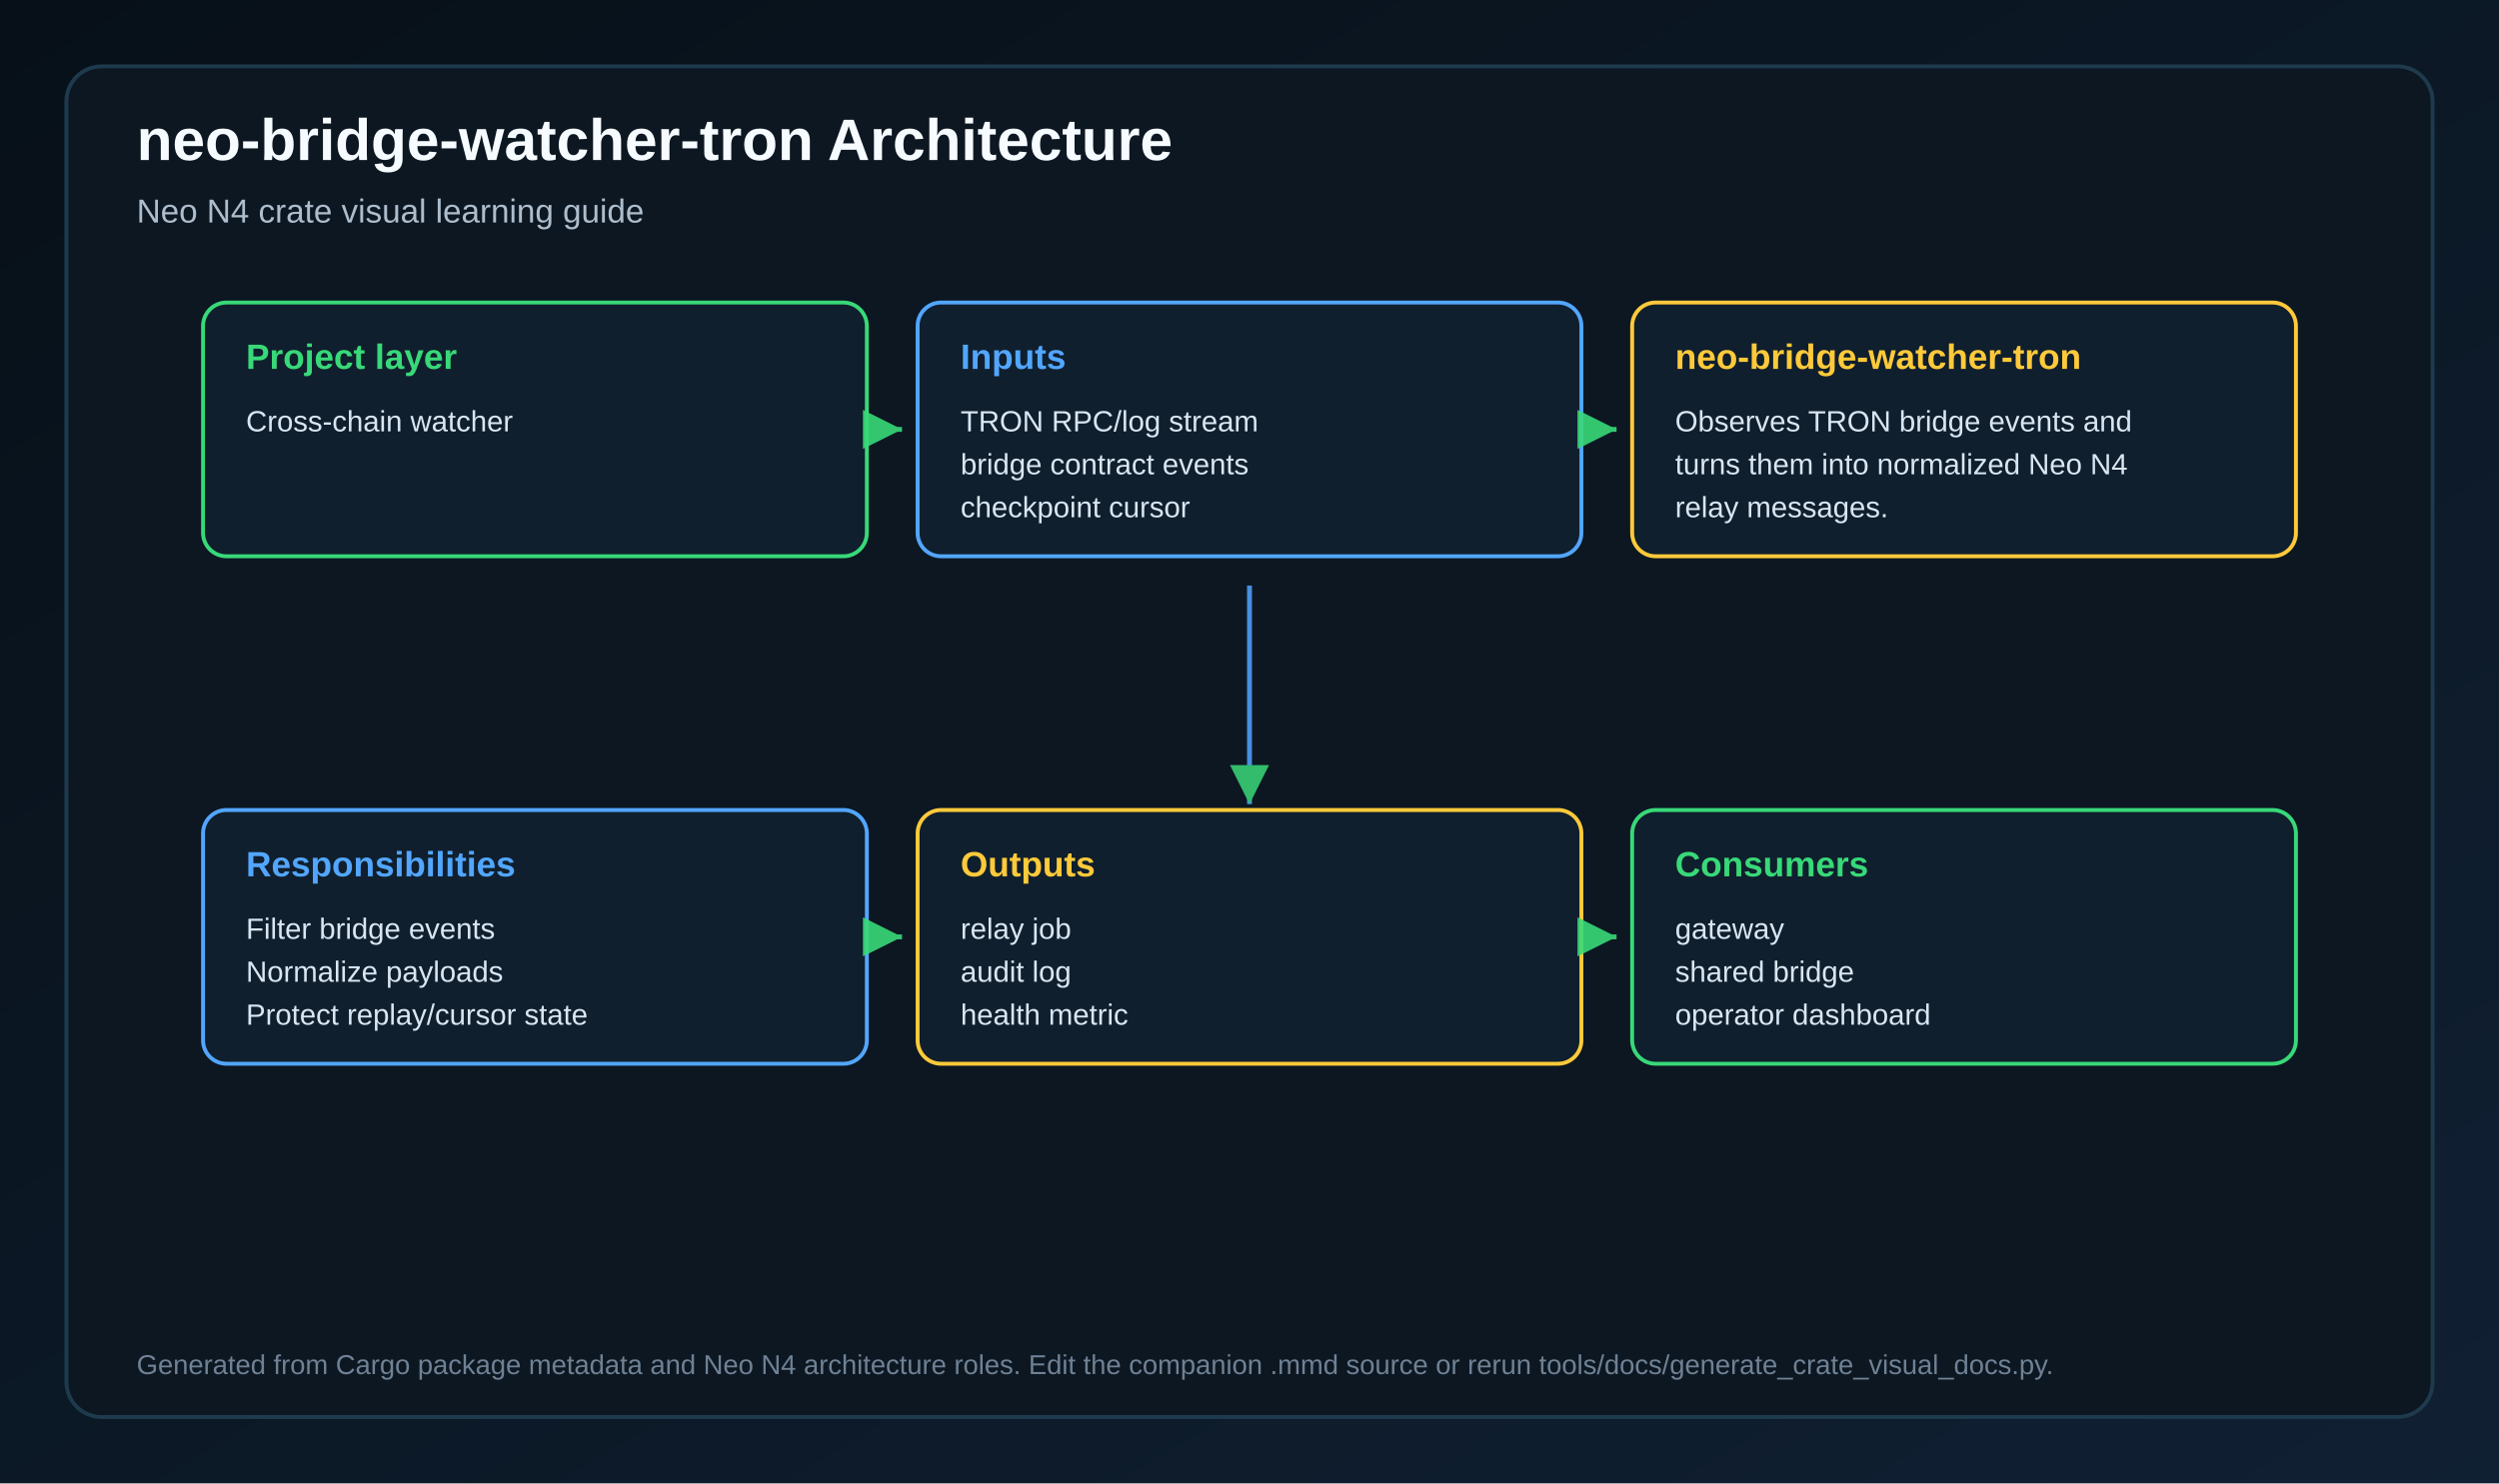
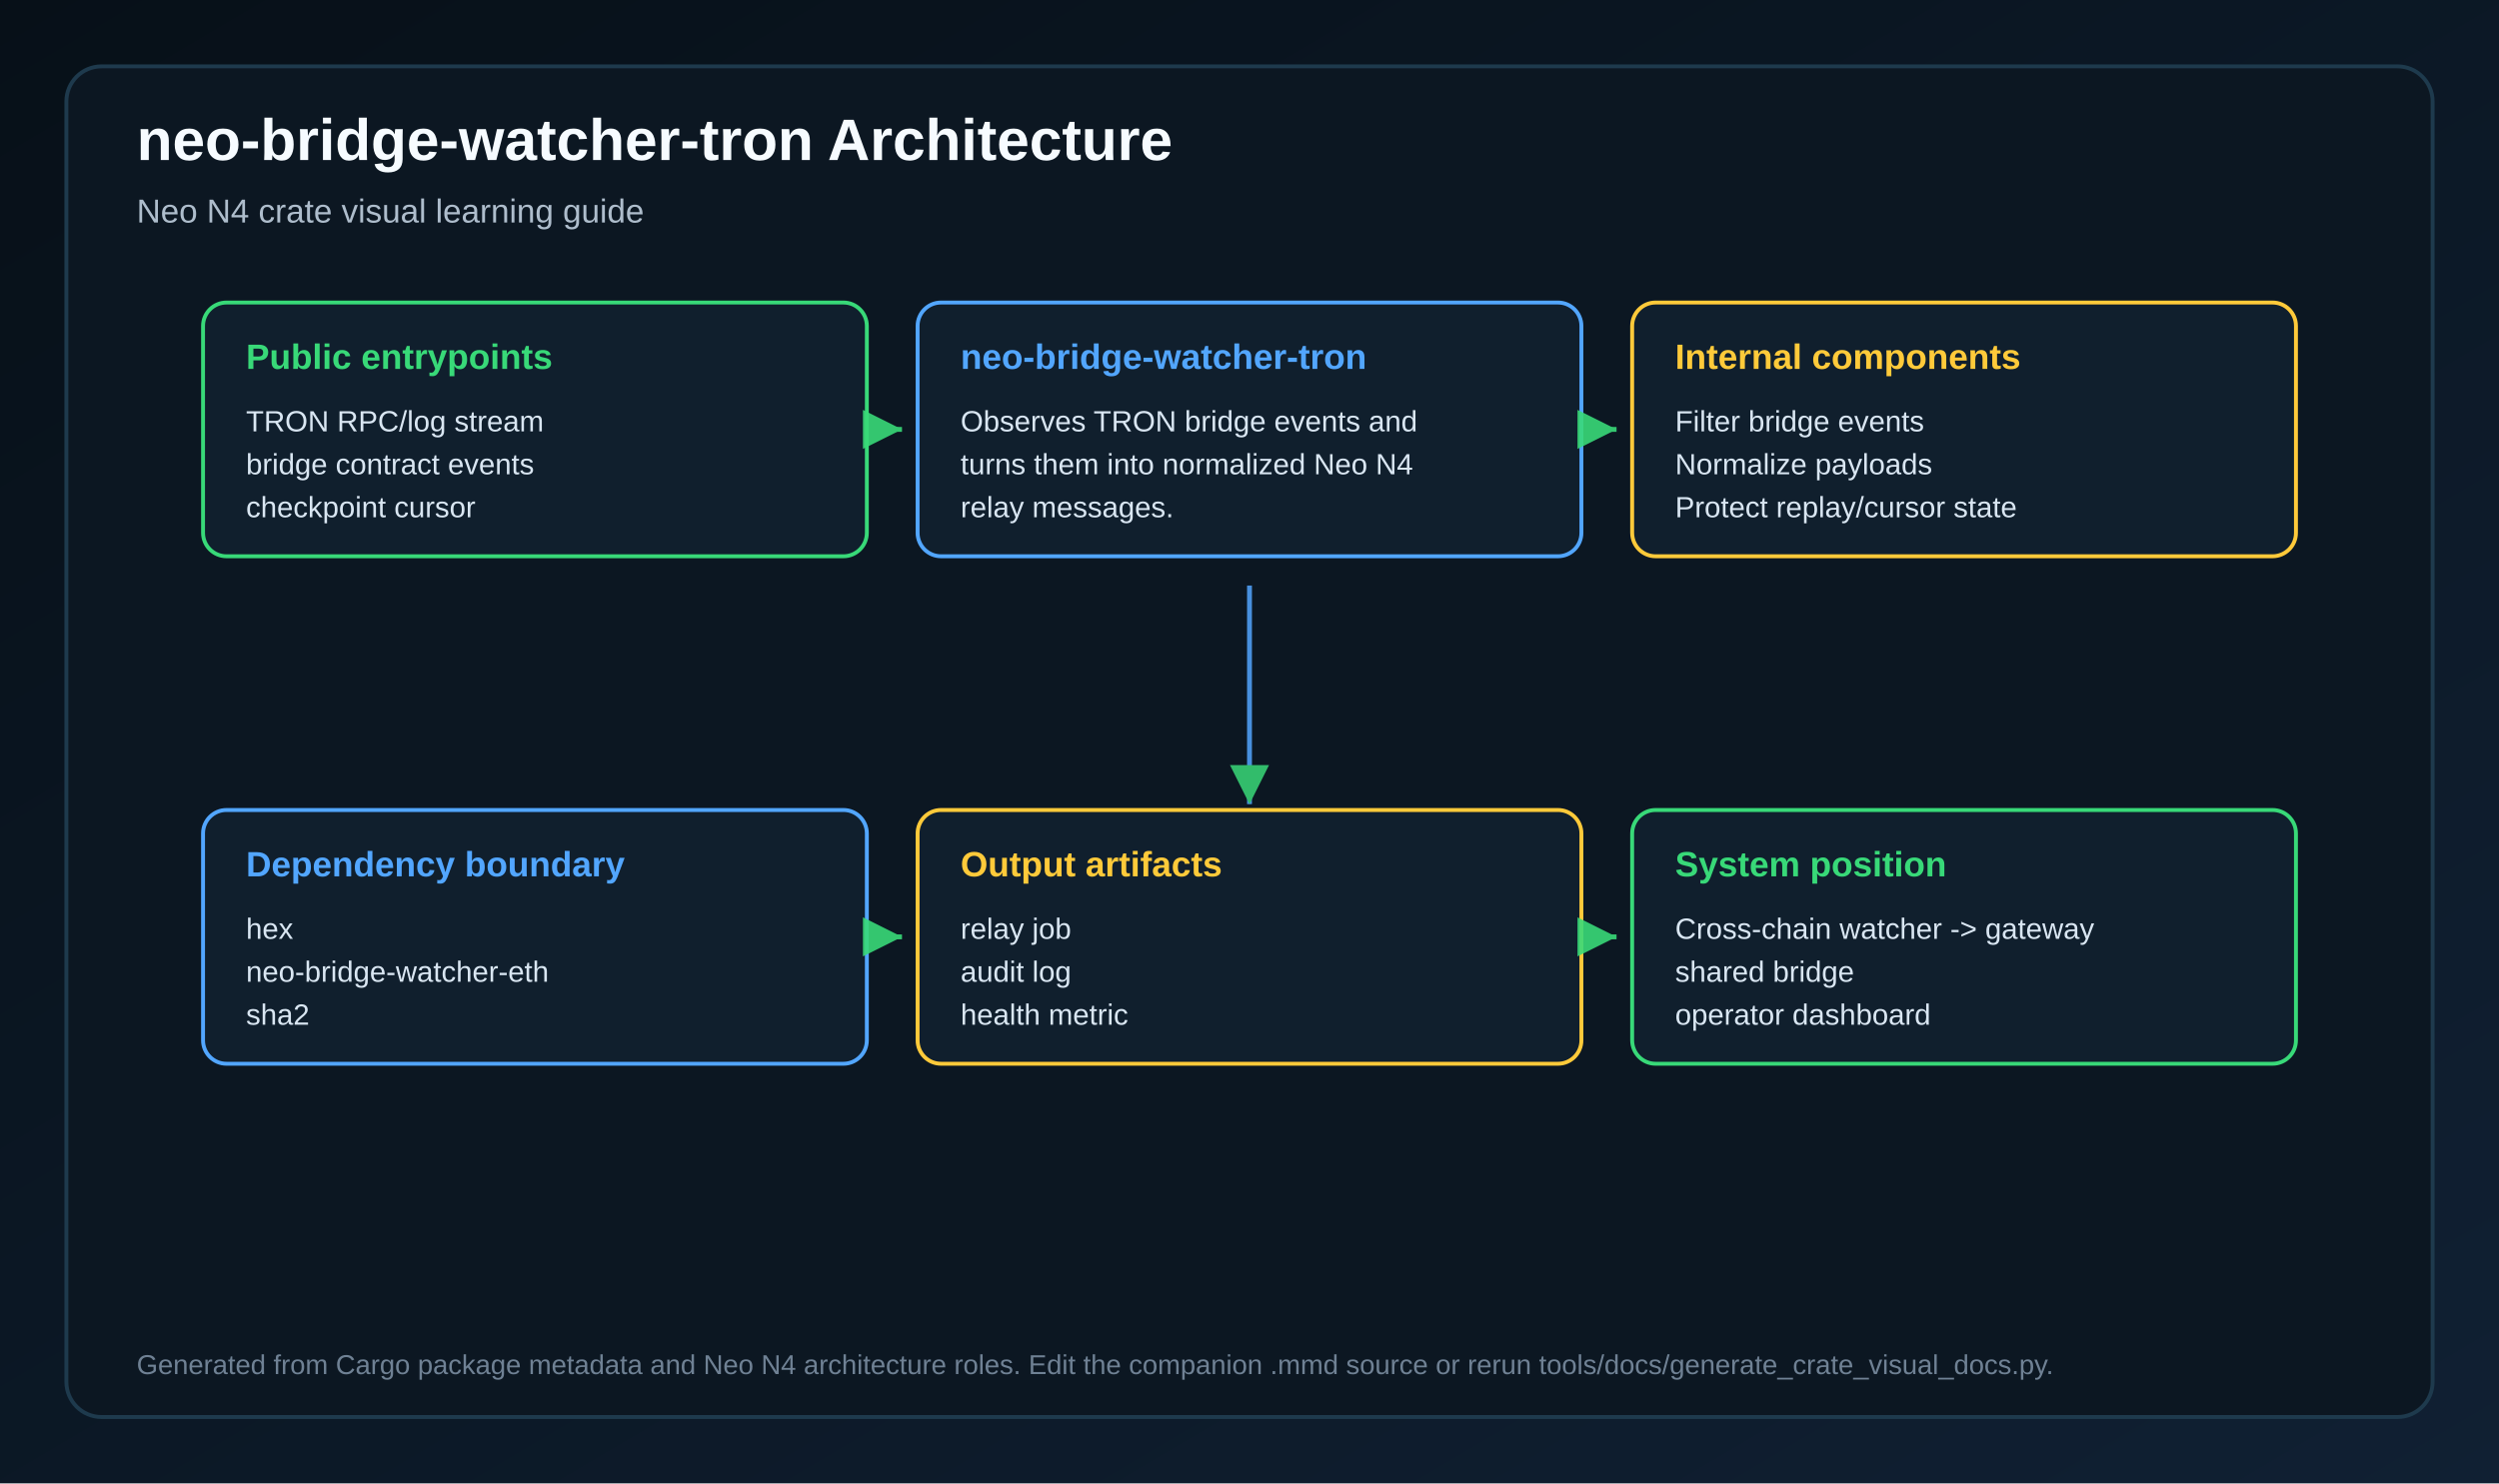
<svg xmlns="http://www.w3.org/2000/svg" width="1280" height="760" viewBox="0 0 1280 760" role="img" aria-label="neo-bridge-watcher-tron Architecture">
  <defs>
    <linearGradient id="bg" x1="0" x2="1" y1="0" y2="1">
      <stop offset="0" stop-color="#071018" />
      <stop offset="1" stop-color="#102033" />
    </linearGradient>
    <marker id="arrow" markerWidth="12" markerHeight="12" refX="10" refY="6" orient="auto">
      <path d="M2,2 L10,6 L2,10 Z" fill="#38d978" />
    </marker>
  </defs>
  <rect x="0" y="0" width="1280" height="760" fill="url(#bg)" />
  <rect x="34" y="34" width="1212" height="692" rx="18" fill="#0c1722" stroke="#1e3a4d" stroke-width="2" />
  <text x="70" y="82" fill="#f6fbff" font-size="30" font-family="Segoe UI, Arial, sans-serif" font-weight="700">neo-bridge-watcher-tron Architecture</text>
  <text x="70" y="114" fill="#aebdcc" font-size="17" font-family="Segoe UI, Arial, sans-serif">Neo N4 crate visual learning guide</text>
  <rect x="104" y="155" width="340" height="130" rx="12" fill="#101f2d" stroke="#38d978" stroke-width="2" />
-   <text x="126" y="189" fill="#38d978" font-size="18" font-family="Segoe UI, Arial, sans-serif" font-weight="700">Project layer</text>
-   <text x="126" y="221" fill="#d9e6f2" font-size="15" font-family="Segoe UI, Arial, sans-serif">Cross-chain watcher</text>
+   <text x="126" y="189" fill="#38d978" font-size="18" font-family="Segoe UI, Arial, sans-serif" font-weight="700">Public entrypoints</text>
+   <text x="126" y="221" fill="#d9e6f2" font-size="15" font-family="Segoe UI, Arial, sans-serif">TRON RPC/log stream</text>
+   <text x="126" y="243" fill="#d9e6f2" font-size="15" font-family="Segoe UI, Arial, sans-serif">bridge contract events</text>
+   <text x="126" y="265" fill="#d9e6f2" font-size="15" font-family="Segoe UI, Arial, sans-serif">checkpoint cursor</text>
  <rect x="470" y="155" width="340" height="130" rx="12" fill="#101f2d" stroke="#52a6ff" stroke-width="2" />
-   <text x="492" y="189" fill="#52a6ff" font-size="18" font-family="Segoe UI, Arial, sans-serif" font-weight="700">Inputs</text>
-   <text x="492" y="221" fill="#d9e6f2" font-size="15" font-family="Segoe UI, Arial, sans-serif">TRON RPC/log stream</text>
-   <text x="492" y="243" fill="#d9e6f2" font-size="15" font-family="Segoe UI, Arial, sans-serif">bridge contract events</text>
-   <text x="492" y="265" fill="#d9e6f2" font-size="15" font-family="Segoe UI, Arial, sans-serif">checkpoint cursor</text>
+   <text x="492" y="189" fill="#52a6ff" font-size="18" font-family="Segoe UI, Arial, sans-serif" font-weight="700">neo-bridge-watcher-tron</text>
+   <text x="492" y="221" fill="#d9e6f2" font-size="15" font-family="Segoe UI, Arial, sans-serif">Observes TRON bridge events and</text>
+   <text x="492" y="243" fill="#d9e6f2" font-size="15" font-family="Segoe UI, Arial, sans-serif">turns them into normalized Neo N4</text>
+   <text x="492" y="265" fill="#d9e6f2" font-size="15" font-family="Segoe UI, Arial, sans-serif">relay messages.</text>
  <line x1="452" y1="220" x2="462" y2="220" stroke="#38d978" stroke-width="2.5" marker-end="url(#arrow)" opacity="0.9" />
  <rect x="836" y="155" width="340" height="130" rx="12" fill="#101f2d" stroke="#ffca3a" stroke-width="2" />
-   <text x="858" y="189" fill="#ffca3a" font-size="18" font-family="Segoe UI, Arial, sans-serif" font-weight="700">neo-bridge-watcher-tron</text>
-   <text x="858" y="221" fill="#d9e6f2" font-size="15" font-family="Segoe UI, Arial, sans-serif">Observes TRON bridge events and</text>
-   <text x="858" y="243" fill="#d9e6f2" font-size="15" font-family="Segoe UI, Arial, sans-serif">turns them into normalized Neo N4</text>
-   <text x="858" y="265" fill="#d9e6f2" font-size="15" font-family="Segoe UI, Arial, sans-serif">relay messages.</text>
+   <text x="858" y="189" fill="#ffca3a" font-size="18" font-family="Segoe UI, Arial, sans-serif" font-weight="700">Internal components</text>
+   <text x="858" y="221" fill="#d9e6f2" font-size="15" font-family="Segoe UI, Arial, sans-serif">Filter bridge events</text>
+   <text x="858" y="243" fill="#d9e6f2" font-size="15" font-family="Segoe UI, Arial, sans-serif">Normalize payloads</text>
+   <text x="858" y="265" fill="#d9e6f2" font-size="15" font-family="Segoe UI, Arial, sans-serif">Protect replay/cursor state</text>
  <line x1="818" y1="220" x2="828" y2="220" stroke="#38d978" stroke-width="2.5" marker-end="url(#arrow)" opacity="0.9" />
  <rect x="104" y="415" width="340" height="130" rx="12" fill="#101f2d" stroke="#52a6ff" stroke-width="2" />
-   <text x="126" y="449" fill="#52a6ff" font-size="18" font-family="Segoe UI, Arial, sans-serif" font-weight="700">Responsibilities</text>
-   <text x="126" y="481" fill="#d9e6f2" font-size="15" font-family="Segoe UI, Arial, sans-serif">Filter bridge events</text>
-   <text x="126" y="503" fill="#d9e6f2" font-size="15" font-family="Segoe UI, Arial, sans-serif">Normalize payloads</text>
-   <text x="126" y="525" fill="#d9e6f2" font-size="15" font-family="Segoe UI, Arial, sans-serif">Protect replay/cursor state</text>
+   <text x="126" y="449" fill="#52a6ff" font-size="18" font-family="Segoe UI, Arial, sans-serif" font-weight="700">Dependency boundary</text>
+   <text x="126" y="481" fill="#d9e6f2" font-size="15" font-family="Segoe UI, Arial, sans-serif">hex</text>
+   <text x="126" y="503" fill="#d9e6f2" font-size="15" font-family="Segoe UI, Arial, sans-serif">neo-bridge-watcher-eth</text>
+   <text x="126" y="525" fill="#d9e6f2" font-size="15" font-family="Segoe UI, Arial, sans-serif">sha2</text>
  <rect x="470" y="415" width="340" height="130" rx="12" fill="#101f2d" stroke="#ffca3a" stroke-width="2" />
-   <text x="492" y="449" fill="#ffca3a" font-size="18" font-family="Segoe UI, Arial, sans-serif" font-weight="700">Outputs</text>
+   <text x="492" y="449" fill="#ffca3a" font-size="18" font-family="Segoe UI, Arial, sans-serif" font-weight="700">Output artifacts</text>
  <text x="492" y="481" fill="#d9e6f2" font-size="15" font-family="Segoe UI, Arial, sans-serif">relay job</text>
  <text x="492" y="503" fill="#d9e6f2" font-size="15" font-family="Segoe UI, Arial, sans-serif">audit log</text>
  <text x="492" y="525" fill="#d9e6f2" font-size="15" font-family="Segoe UI, Arial, sans-serif">health metric</text>
  <line x1="452" y1="480" x2="462" y2="480" stroke="#38d978" stroke-width="2.5" marker-end="url(#arrow)" opacity="0.9" />
  <rect x="836" y="415" width="340" height="130" rx="12" fill="#101f2d" stroke="#38d978" stroke-width="2" />
-   <text x="858" y="449" fill="#38d978" font-size="18" font-family="Segoe UI, Arial, sans-serif" font-weight="700">Consumers</text>
-   <text x="858" y="481" fill="#d9e6f2" font-size="15" font-family="Segoe UI, Arial, sans-serif">gateway</text>
+   <text x="858" y="449" fill="#38d978" font-size="18" font-family="Segoe UI, Arial, sans-serif" font-weight="700">System position</text>
+   <text x="858" y="481" fill="#d9e6f2" font-size="15" font-family="Segoe UI, Arial, sans-serif">Cross-chain watcher -&gt; gateway</text>
  <text x="858" y="503" fill="#d9e6f2" font-size="15" font-family="Segoe UI, Arial, sans-serif">shared bridge</text>
  <text x="858" y="525" fill="#d9e6f2" font-size="15" font-family="Segoe UI, Arial, sans-serif">operator dashboard</text>
  <line x1="818" y1="480" x2="828" y2="480" stroke="#38d978" stroke-width="2.5" marker-end="url(#arrow)" opacity="0.9" />
  <path d="M640 300 C640 350 640 370 640 412" stroke="#52a6ff" stroke-width="2.5" fill="none" marker-end="url(#arrow)" opacity="0.85" />
  <text x="70" y="704" fill="#6f8194" font-size="14" font-family="Segoe UI, Arial, sans-serif">Generated from Cargo package metadata and Neo N4 architecture roles. Edit the companion .mmd source or rerun tools/docs/generate_crate_visual_docs.py.</text>
</svg>
